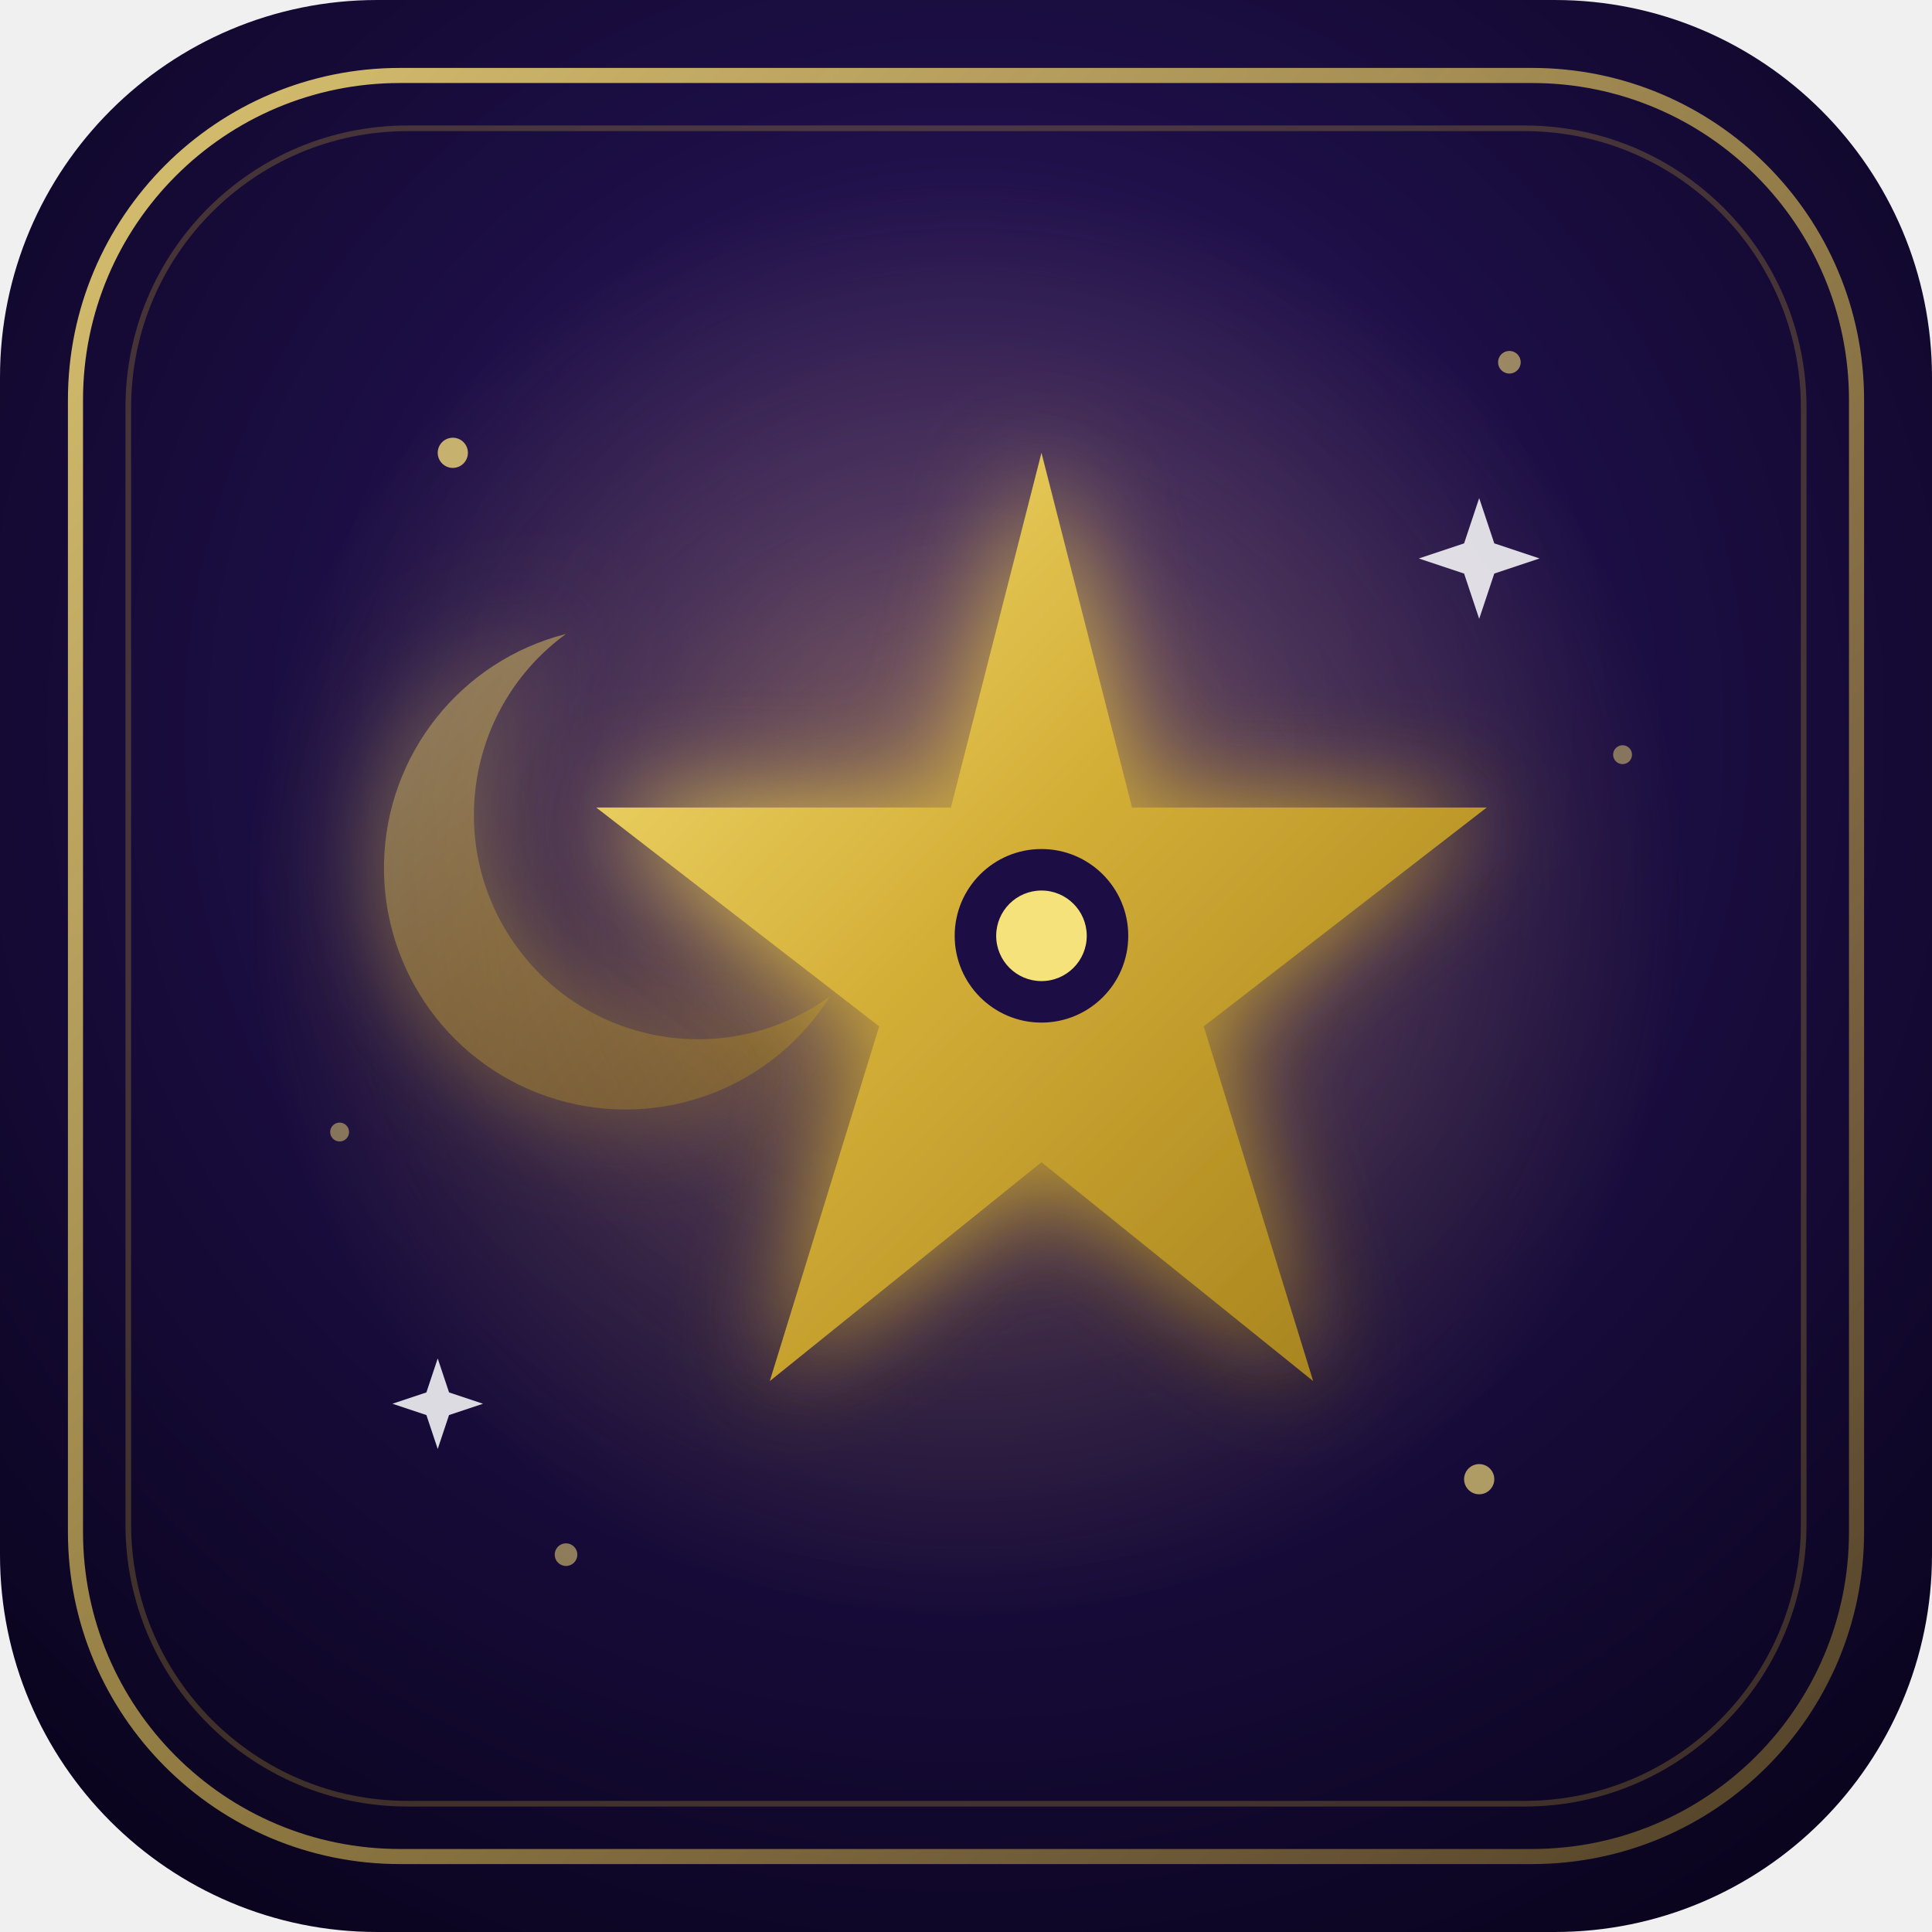
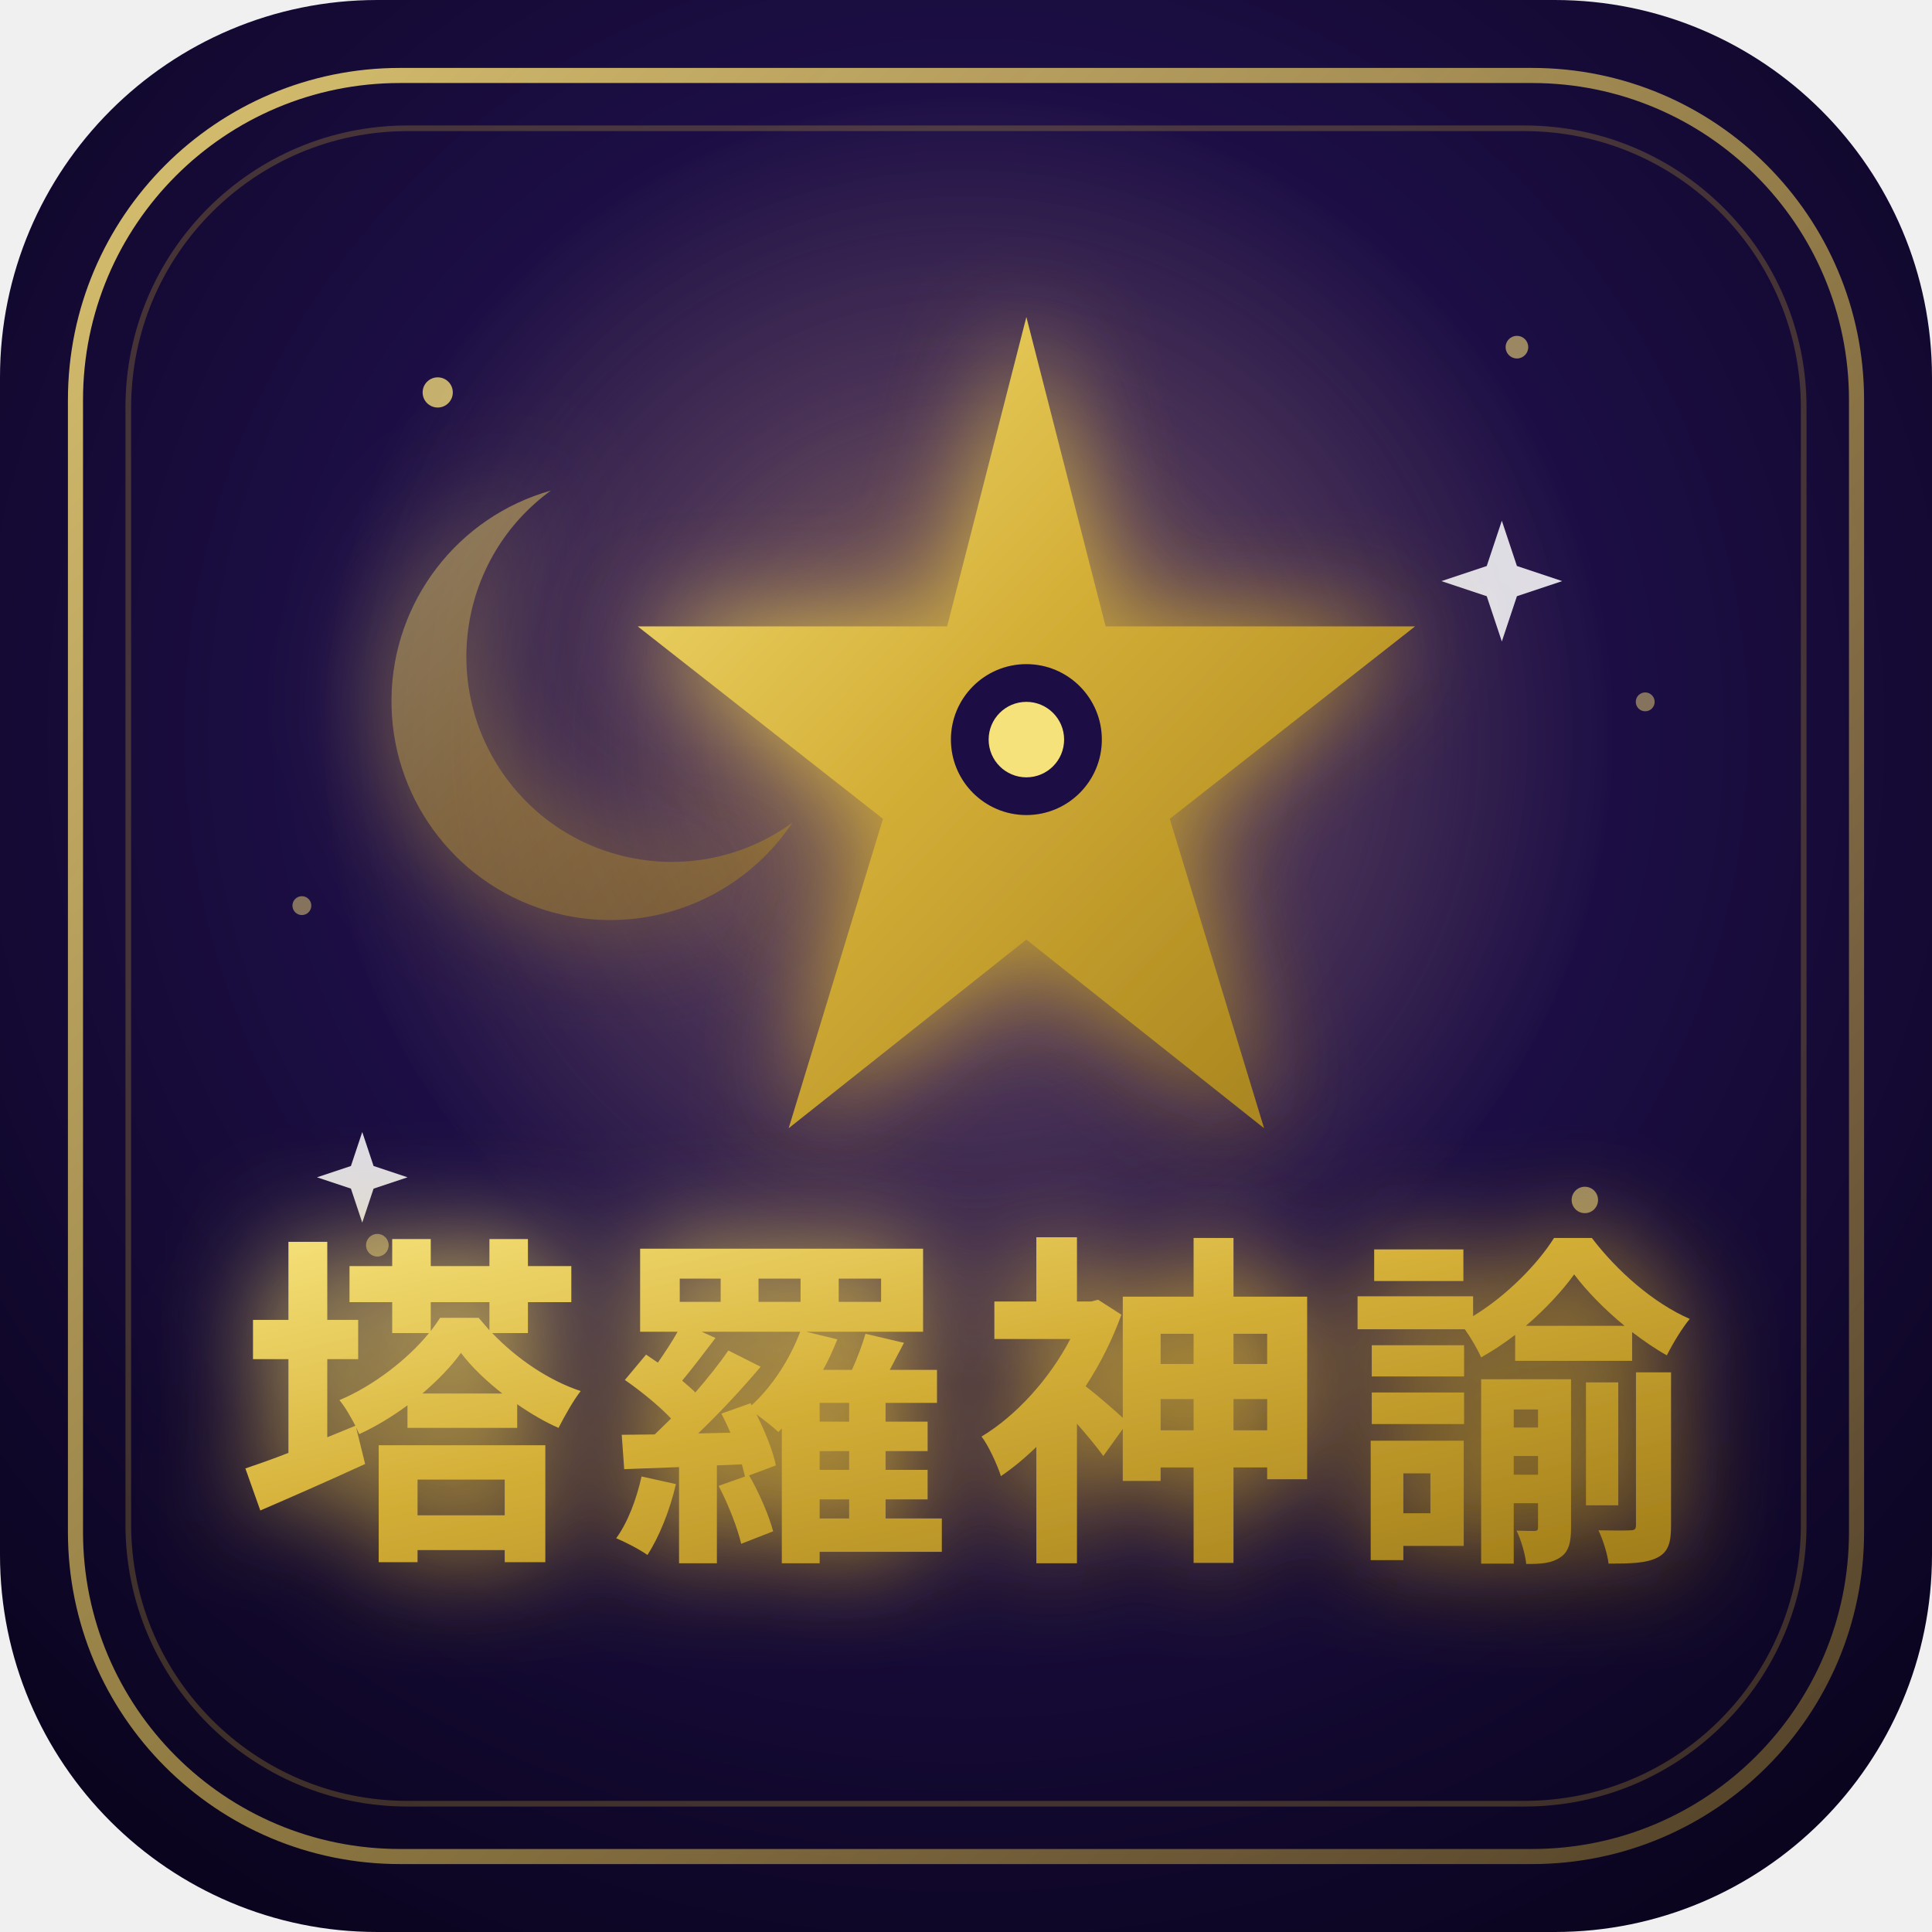
<svg xmlns="http://www.w3.org/2000/svg" viewBox="0 0 512 512">
  <defs>
    <radialGradient id="bg" cx="50%" cy="38%" r="75%">
      <stop offset="0%" stop-color="#3b2178" />
      <stop offset="45%" stop-color="#1c0e44" />
      <stop offset="100%" stop-color="#08031a" />
    </radialGradient>
    <linearGradient id="gold" x1="0%" y1="0%" x2="100%" y2="100%">
      <stop offset="0%" stop-color="#f6e27a" />
      <stop offset="45%" stop-color="#d4af37" />
      <stop offset="100%" stop-color="#a07c1a" />
    </linearGradient>
    <linearGradient id="goldLine" x1="0%" y1="0%" x2="100%" y2="100%">
      <stop offset="0%" stop-color="#f0d878" stop-opacity=".9" />
      <stop offset="100%" stop-color="#d4af37" stop-opacity=".35" />
    </linearGradient>
    <radialGradient id="halo" cx="50%" cy="50%" r="50%">
      <stop offset="0%" stop-color="#d4af37" stop-opacity=".55" />
      <stop offset="55%" stop-color="#d4af37" stop-opacity=".18" />
      <stop offset="100%" stop-color="#d4af37" stop-opacity="0" />
    </radialGradient>
    <filter id="glow" x="-60%" y="-60%" width="220%" height="220%">
      <feGaussianBlur stdDeviation="14" result="b" />
      <feMerge>
        <feMergeNode in="b" />
        <feMergeNode in="SourceGraphic" />
      </feMerge>
    </filter>
  </defs>
  <rect width="512" height="512" rx="100" fill="url(#bg)" />
  <rect x="20" y="20" width="472" height="472" rx="86" fill="none" stroke="url(#goldLine)" stroke-width="4" />
  <rect x="34" y="34" width="444" height="444" rx="74" fill="none" stroke="#d4af37" stroke-width="1.5" opacity=".25" />
-   <circle cx="256" cy="238" r="190" fill="url(#halo)" />
+   <circle cx="256" cy="196" r="170" fill="url(#halo)" />
  <g fill="#f0d878">
-     <circle cx="120" cy="120" r="4" opacity=".8" />
-     <circle cx="400" cy="96" r="3" opacity=".6" />
-     <circle cx="430" cy="200" r="2.5" opacity=".5" />
-     <circle cx="90" cy="300" r="2.5" opacity=".5" />
-     <circle cx="150" cy="412" r="3" opacity=".55" />
-     <circle cx="392" cy="392" r="4" opacity=".7" />
+     <circle cx="116" cy="104" r="4" opacity=".8" />
+     <circle cx="402" cy="92" r="3" opacity=".6" />
+     <circle cx="436" cy="186" r="2.5" opacity=".5" />
+     <circle cx="80" cy="240" r="2.5" opacity=".5" />
+     <circle cx="100" cy="330" r="3" opacity=".5" />
+     <circle cx="420" cy="318" r="3.5" opacity=".6" />
  </g>
  <g fill="#fff" opacity=".85">
-     <path d="M392 132 l4 12 12 4 -12 4 -4 12 -4-12 -12-4 12-4 Z" />
-     <path d="M116 360 l3 9 9 3 -9 3 -3 9 -3-9 -9-3 9-3 Z" />
+     <path d="M398 138 l4 12 12 4 -12 4 -4 12 -4-12 -12-4 12-4 Z" />
+     <path d="M96 300 l3 9 9 3 -9 3 -3 9 -3-9 -9-3 9-3 Z" />
  </g>
-   <path d="M150 168 a64 64 0 1 0 70 96 a52 52 0 1 1 -70 -96 Z" fill="url(#gold)" opacity=".5" filter="url(#glow)" />
-   <g transform="translate(276 248)" filter="url(#glow)">
-     <path d="M0-128 L24-34 L118-34 L43 24 L72 118 L0 60 L-72 118 L-43 24 L-118-34 L-24-34 Z" fill="url(#gold)" />
-     <circle r="23" fill="#1c0e44" />
-     <circle r="12" fill="#f6e27a" />
+   <path d="M146 130 a58 58 0 1 0 64 88 a47 47 0 1 1 -64 -88 Z" fill="url(#gold)" opacity=".5" filter="url(#glow)" />
+   <g transform="translate(272 196)" filter="url(#glow)">
+     <path d="M0-112 L21-30 L103-30 L38 21 L63 103 L0 53 L-63 103 L-38 21 L-103-30 L-21-30 Z" fill="url(#gold)" />
+     <circle r="20" fill="#1c0e44" />
+     <circle r="10" fill="#f6e27a" />
  </g>
+   <text x="256" y="406" text-anchor="middle" font-family="'Noto Serif TC','Songti TC','STSong',serif" font-size="92" font-weight="700" fill="url(#gold)" filter="url(#glow)" letter-spacing="6">塔羅神諭</text>
</svg>
